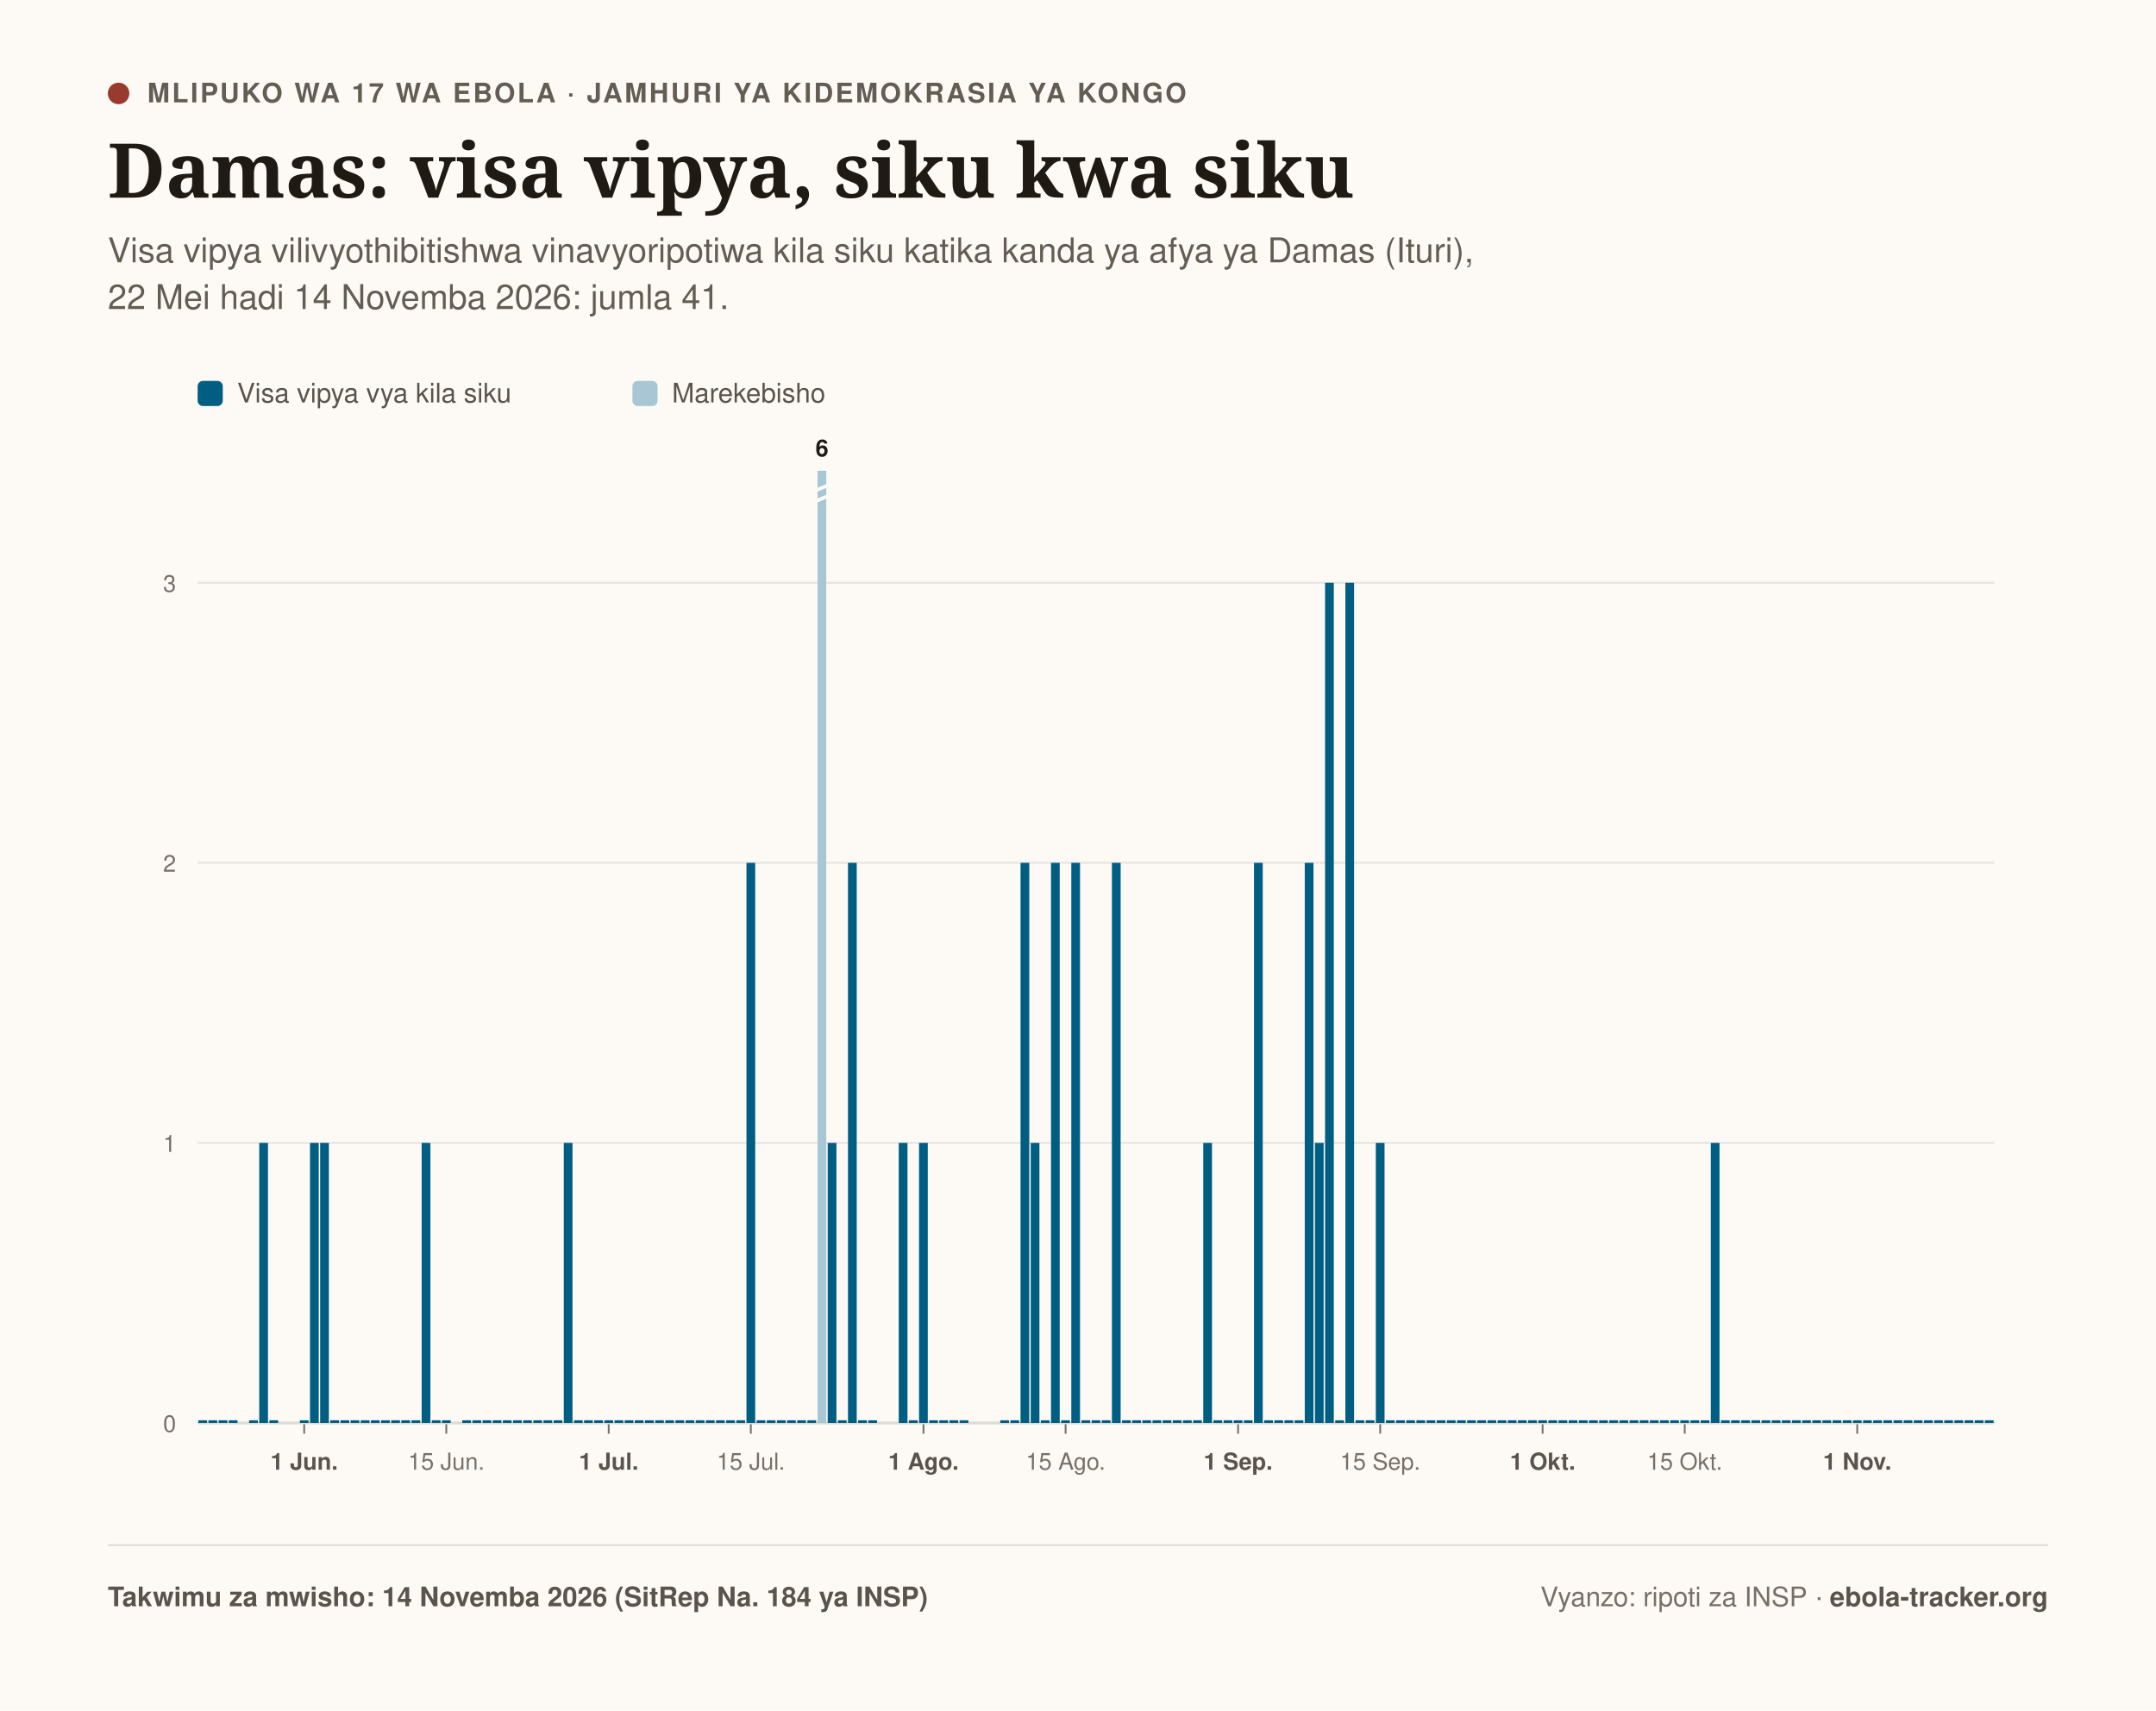
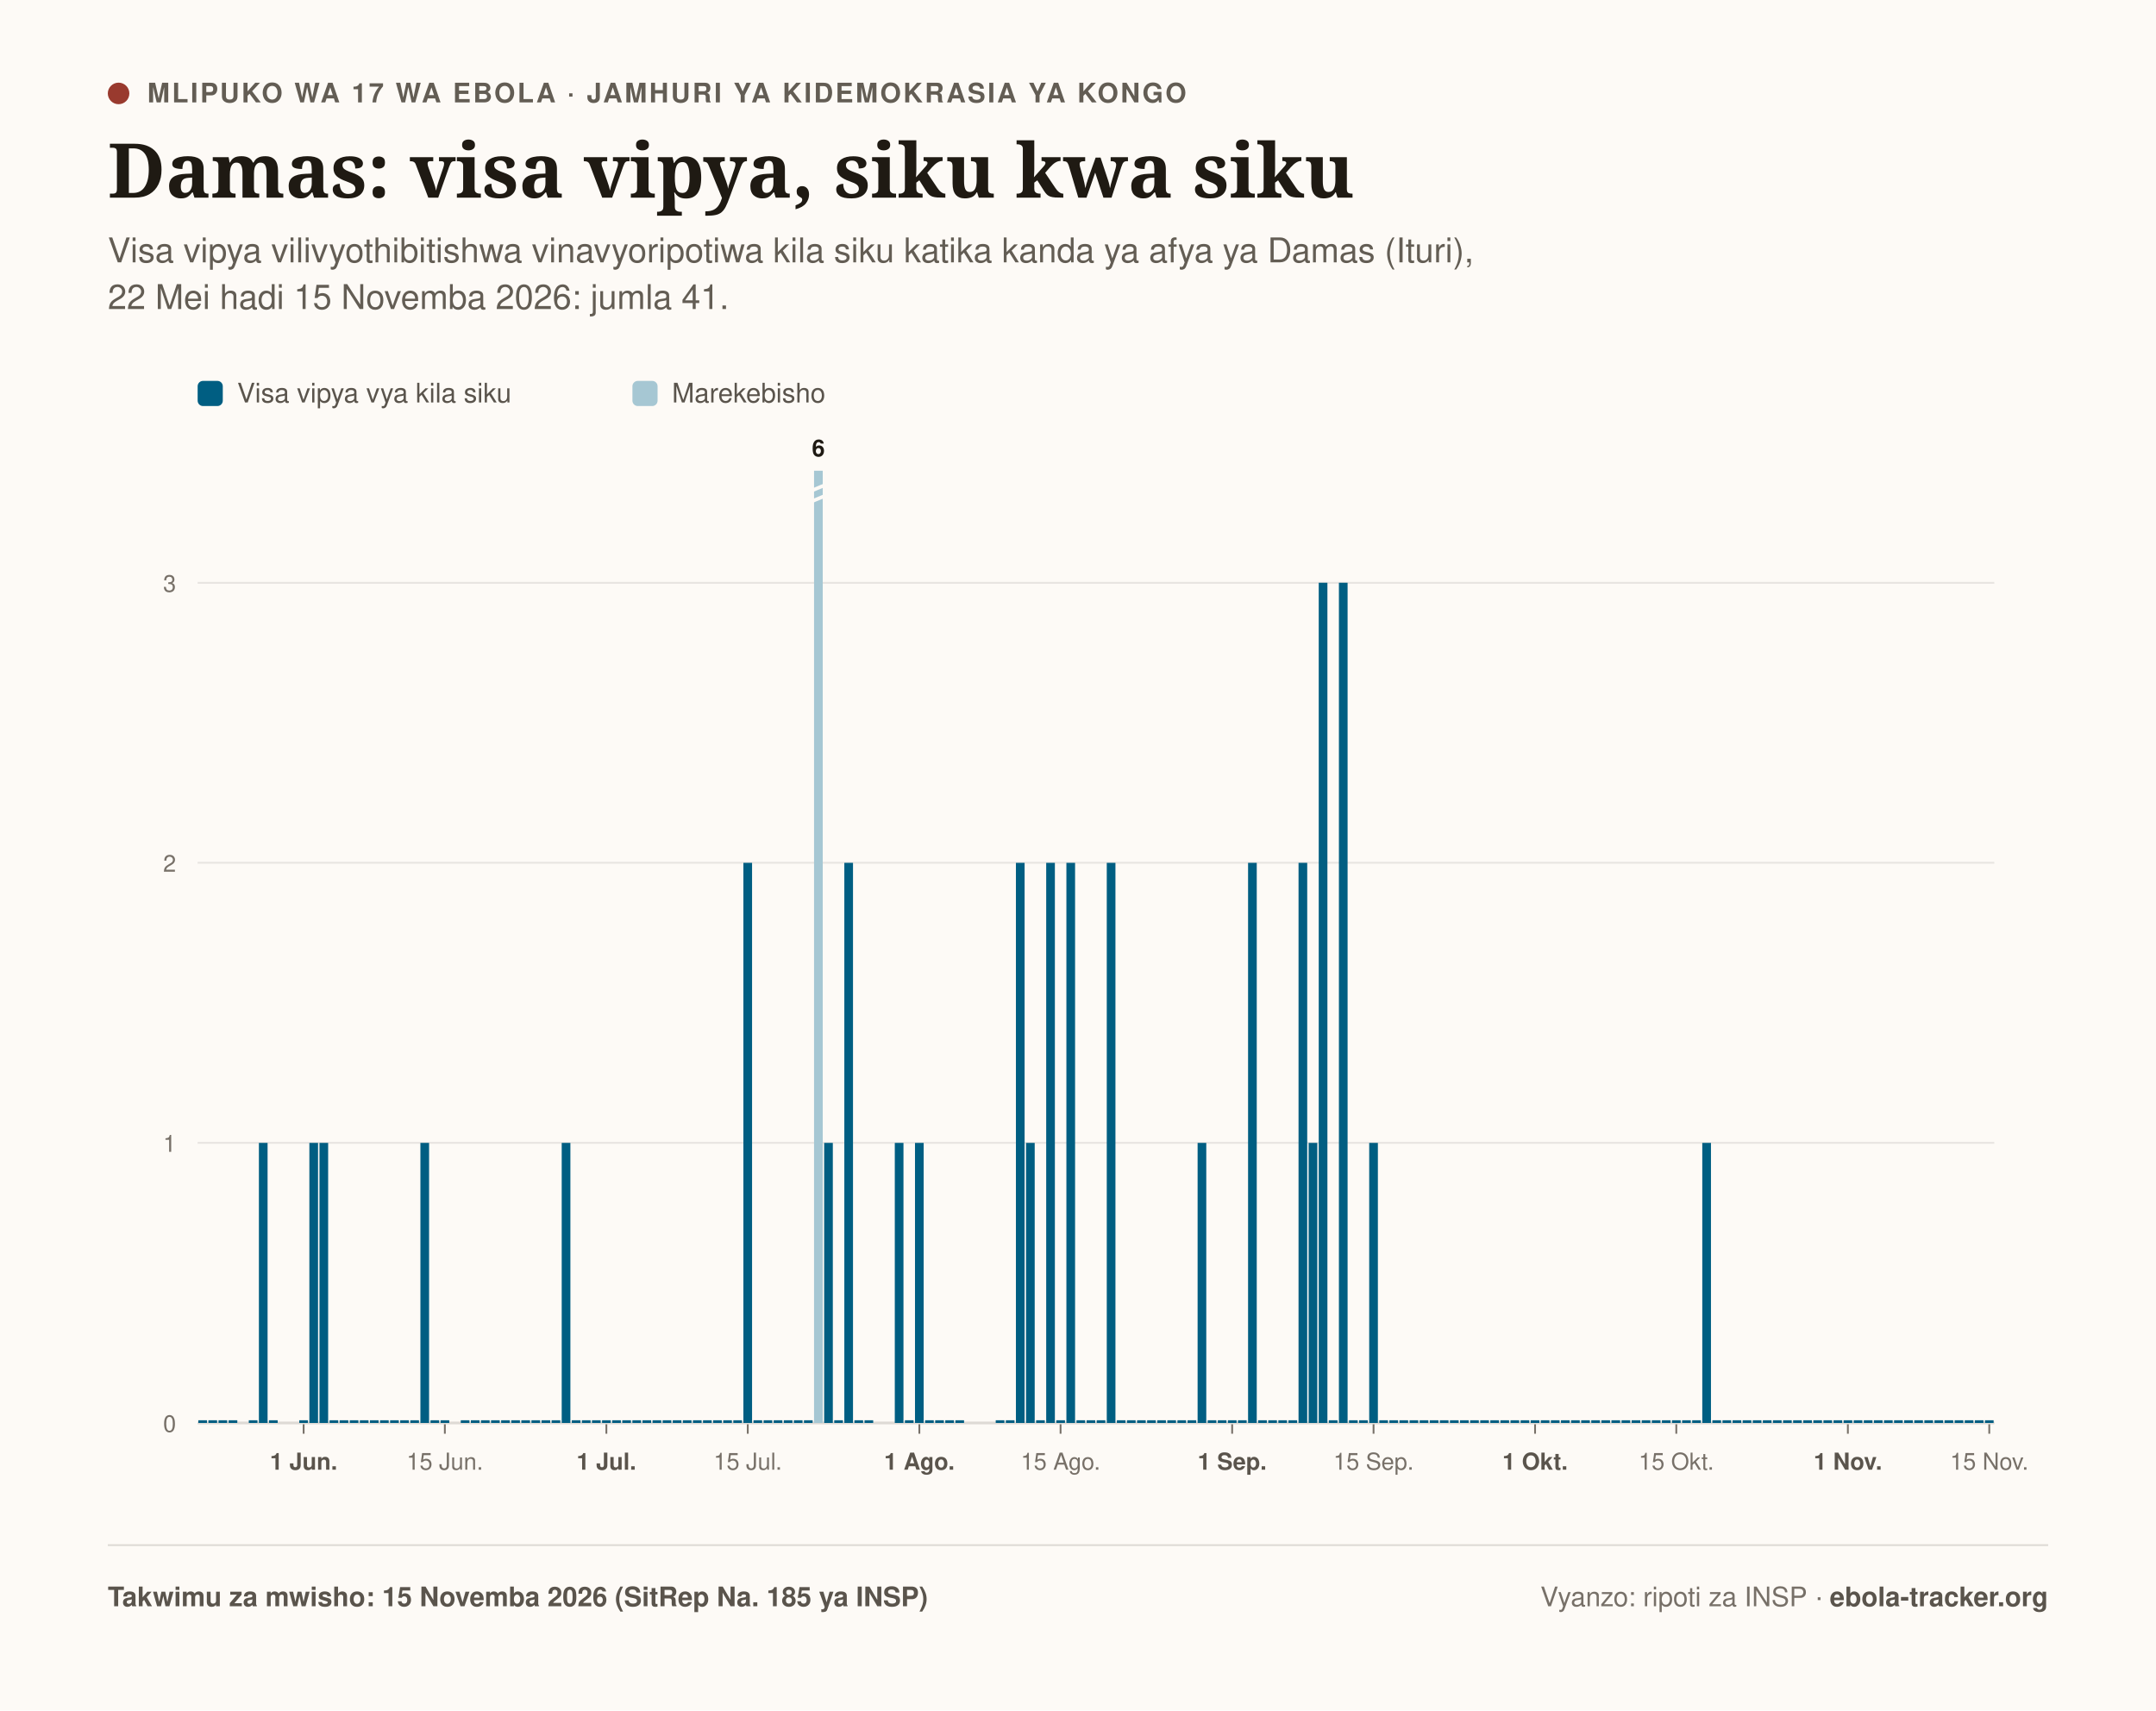
- <svg xmlns="http://www.w3.org/2000/svg" viewBox="0 0 1200 952" role="img" aria-label="Damas: visa vipya, siku kwa siku. Visa vipya vilivyothibitishwa vinavyoripotiwa kila siku katika kanda ya afya ya Damas (Ituri), 22 Mei hadi 14 Novemba 2026: jumla 41.">
+ <svg xmlns="http://www.w3.org/2000/svg" viewBox="0 0 1200 952" role="img" aria-label="Damas: visa vipya, siku kwa siku. Visa vipya vilivyothibitishwa vinavyoripotiwa kila siku katika kanda ya afya ya Damas (Ituri), 22 Mei hadi 15 Novemba 2026: jumla 41.">
  <rect width="1200" height="952" fill="#FDFAF6" />
  <circle cx="66" cy="52" r="6" fill="#993A2E" />
  <text x="82.0" y="57.0" font-family="'Public Sans',Helvetica,Arial,sans-serif" font-size="15" font-weight="700" fill="#635D54" text-anchor="start" letter-spacing=".08em">MLIPUKO WA 17 WA EBOLA · JAMHURI YA KIDEMOKRASIA YA KONGO</text>
  <text x="60.0" y="110.0" font-family="'Source Serif 4',Georgia,serif" font-size="42" font-weight="600" fill="#1F1A13" text-anchor="start">Damas: visa vipya, siku kwa siku</text>
  <text x="60.0" y="146.0" font-family="'Public Sans',Helvetica,Arial,sans-serif" font-size="19" font-weight="400" fill="#635D54" text-anchor="start">Visa vipya vilivyothibitishwa vinavyoripotiwa kila siku katika kanda ya afya ya Damas (Ituri),</text>
-   <text x="60.0" y="172.0" font-family="'Public Sans',Helvetica,Arial,sans-serif" font-size="19" font-weight="400" fill="#635D54" text-anchor="start">22 Mei hadi 14 Novemba 2026: jumla 41.</text>
+   <text x="60.0" y="172.0" font-family="'Public Sans',Helvetica,Arial,sans-serif" font-size="19" font-weight="400" fill="#635D54" text-anchor="start">22 Mei hadi 15 Novemba 2026: jumla 41.</text>
  <rect x="110" y="212" width="14" height="14" rx="3" fill="#005E82" />
  <text x="132.0" y="224.0" font-family="'Public Sans',Helvetica,Arial,sans-serif" font-size="15" font-weight="400" fill="#5A544C" text-anchor="start">Visa vipya vya kila siku</text>
  <rect x="352" y="212" width="14" height="14" rx="3" fill="#a6c7d3" />
  <text x="374.0" y="224.0" font-family="'Public Sans',Helvetica,Arial,sans-serif" font-size="15" font-weight="400" fill="#5A544C" text-anchor="start">Marekebisho</text>
  <line x1="110" x2="1110" y1="792.0" y2="792.0" stroke="#E7E4E0" />
  <text x="98.0" y="797.0" font-family="'Public Sans',Helvetica,Arial,sans-serif" font-size="13" font-weight="400" fill="#777068" text-anchor="end">0</text>
  <line x1="110" x2="1110" y1="636.1" y2="636.1" stroke="#E7E4E0" />
  <text x="98.0" y="641.1" font-family="'Public Sans',Helvetica,Arial,sans-serif" font-size="13" font-weight="400" fill="#777068" text-anchor="end">1</text>
  <line x1="110" x2="1110" y1="480.2" y2="480.2" stroke="#E7E4E0" />
  <text x="98.0" y="485.2" font-family="'Public Sans',Helvetica,Arial,sans-serif" font-size="13" font-weight="400" fill="#777068" text-anchor="end">2</text>
  <line x1="110" x2="1110" y1="324.4" y2="324.4" stroke="#E7E4E0" />
  <text x="98.0" y="329.4" font-family="'Public Sans',Helvetica,Arial,sans-serif" font-size="13" font-weight="400" fill="#777068" text-anchor="end">3</text>
-   <line x1="169.3" x2="169.3" y1="792" y2="798" stroke="#777068" />
-   <text x="169.3" y="818.0" font-family="'Public Sans',Helvetica,Arial,sans-serif" font-size="13" font-weight="600" fill="#5A544C" text-anchor="middle">1 Jun.</text>
-   <line x1="248.4" x2="248.4" y1="792" y2="798" stroke="#777068" />
-   <text x="248.4" y="818.0" font-family="'Public Sans',Helvetica,Arial,sans-serif" font-size="13" font-weight="400" fill="#777068" text-anchor="middle">15 Jun.</text>
-   <line x1="338.8" x2="338.8" y1="792" y2="798" stroke="#777068" />
-   <text x="338.8" y="818.0" font-family="'Public Sans',Helvetica,Arial,sans-serif" font-size="13" font-weight="600" fill="#5A544C" text-anchor="middle">1 Jul.</text>
-   <line x1="417.9" x2="417.9" y1="792" y2="798" stroke="#777068" />
-   <text x="417.9" y="818.0" font-family="'Public Sans',Helvetica,Arial,sans-serif" font-size="13" font-weight="400" fill="#777068" text-anchor="middle">15 Jul.</text>
-   <line x1="514.0" x2="514.0" y1="792" y2="798" stroke="#777068" />
-   <text x="514.0" y="818.0" font-family="'Public Sans',Helvetica,Arial,sans-serif" font-size="13" font-weight="600" fill="#5A544C" text-anchor="middle">1 Ago.</text>
-   <line x1="593.1" x2="593.1" y1="792" y2="798" stroke="#777068" />
-   <text x="593.1" y="818.0" font-family="'Public Sans',Helvetica,Arial,sans-serif" font-size="13" font-weight="400" fill="#777068" text-anchor="middle">15 Ago.</text>
-   <line x1="689.1" x2="689.1" y1="792" y2="798" stroke="#777068" />
-   <text x="689.1" y="818.0" font-family="'Public Sans',Helvetica,Arial,sans-serif" font-size="13" font-weight="600" fill="#5A544C" text-anchor="middle">1 Sep.</text>
-   <line x1="768.2" x2="768.2" y1="792" y2="798" stroke="#777068" />
-   <text x="768.2" y="818.0" font-family="'Public Sans',Helvetica,Arial,sans-serif" font-size="13" font-weight="400" fill="#777068" text-anchor="middle">15 Sep.</text>
-   <line x1="858.6" x2="858.6" y1="792" y2="798" stroke="#777068" />
-   <text x="858.6" y="818.0" font-family="'Public Sans',Helvetica,Arial,sans-serif" font-size="13" font-weight="600" fill="#5A544C" text-anchor="middle">1 Okt.</text>
-   <line x1="937.7" x2="937.7" y1="792" y2="798" stroke="#777068" />
-   <text x="937.7" y="818.0" font-family="'Public Sans',Helvetica,Arial,sans-serif" font-size="13" font-weight="400" fill="#777068" text-anchor="middle">15 Okt.</text>
-   <line x1="1033.7" x2="1033.7" y1="792" y2="798" stroke="#777068" />
-   <text x="1033.7" y="818.0" font-family="'Public Sans',Helvetica,Arial,sans-serif" font-size="13" font-weight="600" fill="#5A544C" text-anchor="middle">1 Nov.</text>
+   <line x1="169.0" x2="169.0" y1="792" y2="798" stroke="#777068" />
+   <text x="169.0" y="818.0" font-family="'Public Sans',Helvetica,Arial,sans-serif" font-size="13" font-weight="600" fill="#5A544C" text-anchor="middle">1 Jun.</text>
+   <line x1="247.6" x2="247.6" y1="792" y2="798" stroke="#777068" />
+   <text x="247.6" y="818.0" font-family="'Public Sans',Helvetica,Arial,sans-serif" font-size="13" font-weight="400" fill="#777068" text-anchor="middle">15 Jun.</text>
+   <line x1="337.5" x2="337.5" y1="792" y2="798" stroke="#777068" />
+   <text x="337.5" y="818.0" font-family="'Public Sans',Helvetica,Arial,sans-serif" font-size="13" font-weight="600" fill="#5A544C" text-anchor="middle">1 Jul.</text>
+   <line x1="416.2" x2="416.2" y1="792" y2="798" stroke="#777068" />
+   <text x="416.2" y="818.0" font-family="'Public Sans',Helvetica,Arial,sans-serif" font-size="13" font-weight="400" fill="#777068" text-anchor="middle">15 Jul.</text>
+   <line x1="511.7" x2="511.7" y1="792" y2="798" stroke="#777068" />
+   <text x="511.7" y="818.0" font-family="'Public Sans',Helvetica,Arial,sans-serif" font-size="13" font-weight="600" fill="#5A544C" text-anchor="middle">1 Ago.</text>
+   <line x1="590.3" x2="590.3" y1="792" y2="798" stroke="#777068" />
+   <text x="590.3" y="818.0" font-family="'Public Sans',Helvetica,Arial,sans-serif" font-size="13" font-weight="400" fill="#777068" text-anchor="middle">15 Ago.</text>
+   <line x1="685.8" x2="685.8" y1="792" y2="798" stroke="#777068" />
+   <text x="685.8" y="818.0" font-family="'Public Sans',Helvetica,Arial,sans-serif" font-size="13" font-weight="600" fill="#5A544C" text-anchor="middle">1 Sep.</text>
+   <line x1="764.5" x2="764.5" y1="792" y2="798" stroke="#777068" />
+   <text x="764.5" y="818.0" font-family="'Public Sans',Helvetica,Arial,sans-serif" font-size="13" font-weight="400" fill="#777068" text-anchor="middle">15 Sep.</text>
+   <line x1="854.4" x2="854.4" y1="792" y2="798" stroke="#777068" />
+   <text x="854.4" y="818.0" font-family="'Public Sans',Helvetica,Arial,sans-serif" font-size="13" font-weight="600" fill="#5A544C" text-anchor="middle">1 Okt.</text>
+   <line x1="933.0" x2="933.0" y1="792" y2="798" stroke="#777068" />
+   <text x="933.0" y="818.0" font-family="'Public Sans',Helvetica,Arial,sans-serif" font-size="13" font-weight="400" fill="#777068" text-anchor="middle">15 Okt.</text>
+   <line x1="1028.5" x2="1028.5" y1="792" y2="798" stroke="#777068" />
+   <text x="1028.5" y="818.0" font-family="'Public Sans',Helvetica,Arial,sans-serif" font-size="13" font-weight="600" fill="#5A544C" text-anchor="middle">1 Nov.</text>
+   <line x1="1107.2" x2="1107.2" y1="792" y2="798" stroke="#777068" />
+   <text x="1107.2" y="818.0" font-family="'Public Sans',Helvetica,Arial,sans-serif" font-size="13" font-weight="400" fill="#777068" text-anchor="middle">15 Nov.</text>
  <line x1="110" x2="1110" y1="792" y2="792" stroke="#DEDAD5" stroke-width="1.5" />
-   <rect x="110.40" y="790.50" width="4.86" height="1.50" fill="#005E82" />
-   <rect x="116.05" y="790.50" width="4.86" height="1.50" fill="#005E82" />
-   <rect x="121.69" y="790.50" width="4.86" height="1.50" fill="#005E82" />
-   <rect x="127.34" y="790.50" width="4.86" height="1.50" fill="#005E82" />
-   <rect x="138.64" y="790.50" width="4.86" height="1.50" fill="#005E82" />
-   <rect x="144.29" y="636.12" width="4.86" height="155.88" fill="#005E82" />
-   <rect x="149.94" y="790.50" width="4.86" height="1.50" fill="#005E82" />
-   <rect x="166.89" y="790.50" width="4.86" height="1.50" fill="#005E82" />
-   <rect x="172.54" y="636.12" width="4.86" height="155.88" fill="#005E82" />
-   <rect x="178.19" y="636.12" width="4.86" height="155.88" fill="#005E82" />
-   <rect x="183.84" y="790.50" width="4.86" height="1.50" fill="#005E82" />
-   <rect x="189.49" y="790.50" width="4.86" height="1.50" fill="#005E82" />
-   <rect x="195.14" y="790.50" width="4.86" height="1.50" fill="#005E82" />
-   <rect x="200.79" y="790.50" width="4.86" height="1.50" fill="#005E82" />
-   <rect x="206.44" y="790.50" width="4.86" height="1.50" fill="#005E82" />
-   <rect x="212.09" y="790.50" width="4.86" height="1.50" fill="#005E82" />
-   <rect x="217.74" y="790.50" width="4.86" height="1.50" fill="#005E82" />
-   <rect x="223.39" y="790.50" width="4.86" height="1.50" fill="#005E82" />
-   <rect x="229.04" y="790.50" width="4.86" height="1.50" fill="#005E82" />
-   <rect x="234.69" y="636.12" width="4.86" height="155.88" fill="#005E82" />
-   <rect x="240.34" y="790.50" width="4.86" height="1.50" fill="#005E82" />
-   <rect x="245.99" y="790.50" width="4.86" height="1.50" fill="#005E82" />
-   <rect x="257.29" y="790.50" width="4.86" height="1.50" fill="#005E82" />
-   <rect x="262.94" y="790.50" width="4.86" height="1.50" fill="#005E82" />
-   <rect x="268.59" y="790.50" width="4.86" height="1.50" fill="#005E82" />
-   <rect x="274.24" y="790.50" width="4.86" height="1.50" fill="#005E82" />
-   <rect x="279.89" y="790.50" width="4.86" height="1.50" fill="#005E82" />
-   <rect x="285.54" y="790.50" width="4.86" height="1.50" fill="#005E82" />
-   <rect x="291.19" y="790.50" width="4.86" height="1.50" fill="#005E82" />
-   <rect x="296.84" y="790.50" width="4.86" height="1.50" fill="#005E82" />
-   <rect x="302.49" y="790.50" width="4.86" height="1.50" fill="#005E82" />
-   <rect x="308.14" y="790.50" width="4.86" height="1.50" fill="#005E82" />
-   <rect x="313.79" y="636.12" width="4.86" height="155.88" fill="#005E82" />
-   <rect x="319.44" y="790.50" width="4.86" height="1.50" fill="#005E82" />
-   <rect x="325.08" y="790.50" width="4.86" height="1.50" fill="#005E82" />
-   <rect x="330.73" y="790.50" width="4.86" height="1.50" fill="#005E82" />
-   <rect x="336.38" y="790.50" width="4.86" height="1.50" fill="#005E82" />
-   <rect x="342.03" y="790.50" width="4.86" height="1.50" fill="#005E82" />
-   <rect x="347.68" y="790.50" width="4.86" height="1.50" fill="#005E82" />
-   <rect x="353.33" y="790.50" width="4.86" height="1.50" fill="#005E82" />
-   <rect x="358.98" y="790.50" width="4.86" height="1.50" fill="#005E82" />
-   <rect x="364.63" y="790.50" width="4.86" height="1.50" fill="#005E82" />
-   <rect x="370.28" y="790.50" width="4.86" height="1.50" fill="#005E82" />
-   <rect x="375.93" y="790.50" width="4.86" height="1.50" fill="#005E82" />
-   <rect x="381.58" y="790.50" width="4.86" height="1.50" fill="#005E82" />
-   <rect x="387.23" y="790.50" width="4.86" height="1.50" fill="#005E82" />
-   <rect x="392.88" y="790.50" width="4.86" height="1.50" fill="#005E82" />
-   <rect x="398.53" y="790.50" width="4.86" height="1.50" fill="#005E82" />
-   <rect x="404.18" y="790.50" width="4.86" height="1.50" fill="#005E82" />
-   <rect x="409.83" y="790.50" width="4.86" height="1.50" fill="#005E82" />
-   <rect x="415.48" y="480.24" width="4.86" height="311.76" fill="#005E82" />
-   <rect x="421.13" y="790.50" width="4.86" height="1.50" fill="#005E82" />
-   <rect x="426.78" y="790.50" width="4.86" height="1.50" fill="#005E82" />
-   <rect x="432.43" y="790.50" width="4.86" height="1.50" fill="#005E82" />
-   <rect x="438.08" y="790.50" width="4.86" height="1.50" fill="#005E82" />
-   <rect x="443.73" y="790.50" width="4.86" height="1.50" fill="#005E82" />
-   <rect x="449.38" y="790.50" width="4.86" height="1.50" fill="#005E82" />
-   <rect x="455.03" y="262.00" width="4.86" height="530.00" fill="#a6c7d3" />
-   <rect x="460.68" y="636.12" width="4.86" height="155.88" fill="#005E82" />
-   <rect x="466.33" y="790.50" width="4.86" height="1.50" fill="#005E82" />
-   <rect x="471.98" y="480.24" width="4.86" height="311.76" fill="#005E82" />
-   <rect x="477.63" y="790.50" width="4.86" height="1.50" fill="#005E82" />
-   <rect x="483.28" y="790.50" width="4.86" height="1.50" fill="#005E82" />
-   <rect x="500.23" y="636.12" width="4.86" height="155.88" fill="#005E82" />
-   <rect x="505.88" y="790.50" width="4.86" height="1.50" fill="#005E82" />
-   <rect x="511.53" y="636.12" width="4.86" height="155.88" fill="#005E82" />
-   <rect x="517.18" y="790.50" width="4.86" height="1.50" fill="#005E82" />
-   <rect x="522.82" y="790.50" width="4.86" height="1.50" fill="#005E82" />
-   <rect x="528.47" y="790.50" width="4.86" height="1.50" fill="#005E82" />
-   <rect x="534.12" y="790.50" width="4.86" height="1.50" fill="#005E82" />
-   <rect x="556.72" y="790.50" width="4.86" height="1.50" fill="#005E82" />
-   <rect x="562.37" y="790.50" width="4.86" height="1.50" fill="#005E82" />
-   <rect x="568.02" y="480.24" width="4.86" height="311.76" fill="#005E82" />
-   <rect x="573.67" y="636.12" width="4.86" height="155.88" fill="#005E82" />
-   <rect x="579.32" y="790.50" width="4.86" height="1.50" fill="#005E82" />
-   <rect x="584.97" y="480.24" width="4.86" height="311.76" fill="#005E82" />
-   <rect x="590.62" y="790.50" width="4.86" height="1.50" fill="#005E82" />
-   <rect x="596.27" y="480.24" width="4.86" height="311.76" fill="#005E82" />
-   <rect x="601.92" y="790.50" width="4.86" height="1.50" fill="#005E82" />
-   <rect x="607.57" y="790.50" width="4.86" height="1.50" fill="#005E82" />
-   <rect x="613.22" y="790.50" width="4.86" height="1.50" fill="#005E82" />
-   <rect x="618.87" y="480.24" width="4.86" height="311.76" fill="#005E82" />
-   <rect x="624.52" y="790.50" width="4.86" height="1.50" fill="#005E82" />
-   <rect x="630.17" y="790.50" width="4.86" height="1.50" fill="#005E82" />
-   <rect x="635.82" y="790.50" width="4.86" height="1.50" fill="#005E82" />
-   <rect x="641.47" y="790.50" width="4.86" height="1.50" fill="#005E82" />
-   <rect x="647.12" y="790.50" width="4.86" height="1.50" fill="#005E82" />
-   <rect x="652.77" y="790.50" width="4.86" height="1.50" fill="#005E82" />
-   <rect x="658.42" y="790.50" width="4.86" height="1.50" fill="#005E82" />
-   <rect x="664.07" y="790.50" width="4.86" height="1.50" fill="#005E82" />
-   <rect x="669.72" y="636.12" width="4.86" height="155.88" fill="#005E82" />
-   <rect x="675.37" y="790.50" width="4.86" height="1.50" fill="#005E82" />
-   <rect x="681.02" y="790.50" width="4.86" height="1.50" fill="#005E82" />
-   <rect x="686.67" y="790.50" width="4.86" height="1.50" fill="#005E82" />
-   <rect x="692.32" y="790.50" width="4.86" height="1.50" fill="#005E82" />
-   <rect x="697.97" y="480.24" width="4.86" height="311.76" fill="#005E82" />
-   <rect x="703.62" y="790.50" width="4.86" height="1.50" fill="#005E82" />
-   <rect x="709.27" y="790.50" width="4.86" height="1.50" fill="#005E82" />
-   <rect x="714.92" y="790.50" width="4.86" height="1.50" fill="#005E82" />
-   <rect x="720.56" y="790.50" width="4.86" height="1.50" fill="#005E82" />
-   <rect x="726.21" y="480.24" width="4.86" height="311.76" fill="#005E82" />
-   <rect x="731.86" y="636.12" width="4.86" height="155.88" fill="#005E82" />
-   <rect x="737.51" y="324.35" width="4.86" height="467.65" fill="#005E82" />
-   <rect x="743.16" y="790.50" width="4.86" height="1.50" fill="#005E82" />
-   <rect x="748.81" y="324.35" width="4.86" height="467.65" fill="#005E82" />
-   <rect x="754.46" y="790.50" width="4.86" height="1.50" fill="#005E82" />
-   <rect x="760.11" y="790.50" width="4.86" height="1.50" fill="#005E82" />
-   <rect x="765.76" y="636.12" width="4.86" height="155.88" fill="#005E82" />
-   <rect x="771.41" y="790.50" width="4.86" height="1.50" fill="#005E82" />
-   <rect x="777.06" y="790.50" width="4.86" height="1.50" fill="#005E82" />
-   <rect x="782.71" y="790.50" width="4.86" height="1.50" fill="#005E82" />
-   <rect x="788.36" y="790.50" width="4.86" height="1.50" fill="#005E82" />
-   <rect x="794.01" y="790.50" width="4.86" height="1.50" fill="#005E82" />
-   <rect x="799.66" y="790.50" width="4.86" height="1.50" fill="#005E82" />
-   <rect x="805.31" y="790.50" width="4.86" height="1.50" fill="#005E82" />
-   <rect x="810.96" y="790.50" width="4.86" height="1.50" fill="#005E82" />
-   <rect x="816.61" y="790.50" width="4.86" height="1.50" fill="#005E82" />
-   <rect x="822.26" y="790.50" width="4.86" height="1.50" fill="#005E82" />
-   <rect x="827.91" y="790.50" width="4.86" height="1.50" fill="#005E82" />
-   <rect x="833.56" y="790.50" width="4.86" height="1.50" fill="#005E82" />
-   <rect x="839.21" y="790.50" width="4.86" height="1.50" fill="#005E82" />
-   <rect x="844.86" y="790.50" width="4.86" height="1.50" fill="#005E82" />
-   <rect x="850.51" y="790.50" width="4.86" height="1.50" fill="#005E82" />
-   <rect x="856.16" y="790.50" width="4.86" height="1.50" fill="#005E82" />
-   <rect x="861.81" y="790.50" width="4.86" height="1.50" fill="#005E82" />
-   <rect x="867.46" y="790.50" width="4.86" height="1.50" fill="#005E82" />
-   <rect x="873.11" y="790.50" width="4.86" height="1.50" fill="#005E82" />
-   <rect x="878.76" y="790.50" width="4.86" height="1.50" fill="#005E82" />
-   <rect x="884.41" y="790.50" width="4.86" height="1.50" fill="#005E82" />
-   <rect x="890.06" y="790.50" width="4.86" height="1.50" fill="#005E82" />
-   <rect x="895.71" y="790.50" width="4.86" height="1.50" fill="#005E82" />
-   <rect x="901.36" y="790.50" width="4.86" height="1.50" fill="#005E82" />
-   <rect x="907.01" y="790.50" width="4.86" height="1.50" fill="#005E82" />
-   <rect x="912.66" y="790.50" width="4.86" height="1.50" fill="#005E82" />
-   <rect x="918.31" y="790.50" width="4.86" height="1.50" fill="#005E82" />
-   <rect x="923.95" y="790.50" width="4.86" height="1.50" fill="#005E82" />
-   <rect x="929.60" y="790.50" width="4.86" height="1.50" fill="#005E82" />
-   <rect x="935.25" y="790.50" width="4.86" height="1.50" fill="#005E82" />
-   <rect x="940.90" y="790.50" width="4.86" height="1.50" fill="#005E82" />
-   <rect x="946.55" y="790.50" width="4.86" height="1.50" fill="#005E82" />
-   <rect x="952.20" y="636.12" width="4.86" height="155.88" fill="#005E82" />
-   <rect x="957.85" y="790.50" width="4.86" height="1.50" fill="#005E82" />
-   <rect x="963.50" y="790.50" width="4.86" height="1.50" fill="#005E82" />
-   <rect x="969.15" y="790.50" width="4.86" height="1.50" fill="#005E82" />
-   <rect x="974.80" y="790.50" width="4.86" height="1.50" fill="#005E82" />
-   <rect x="980.45" y="790.50" width="4.86" height="1.50" fill="#005E82" />
-   <rect x="986.10" y="790.50" width="4.86" height="1.50" fill="#005E82" />
-   <rect x="991.75" y="790.50" width="4.86" height="1.50" fill="#005E82" />
-   <rect x="997.40" y="790.50" width="4.86" height="1.50" fill="#005E82" />
-   <rect x="1003.05" y="790.50" width="4.86" height="1.50" fill="#005E82" />
-   <rect x="1008.70" y="790.50" width="4.86" height="1.50" fill="#005E82" />
-   <rect x="1014.35" y="790.50" width="4.86" height="1.50" fill="#005E82" />
-   <rect x="1020.00" y="790.50" width="4.86" height="1.50" fill="#005E82" />
-   <rect x="1025.65" y="790.50" width="4.86" height="1.50" fill="#005E82" />
-   <rect x="1031.30" y="790.50" width="4.86" height="1.50" fill="#005E82" />
-   <rect x="1036.95" y="790.50" width="4.86" height="1.50" fill="#005E82" />
-   <rect x="1042.60" y="790.50" width="4.86" height="1.50" fill="#005E82" />
-   <rect x="1048.25" y="790.50" width="4.86" height="1.50" fill="#005E82" />
-   <rect x="1053.90" y="790.50" width="4.86" height="1.50" fill="#005E82" />
-   <rect x="1059.55" y="790.50" width="4.86" height="1.50" fill="#005E82" />
-   <rect x="1065.20" y="790.50" width="4.86" height="1.50" fill="#005E82" />
-   <rect x="1070.85" y="790.50" width="4.86" height="1.50" fill="#005E82" />
-   <rect x="1076.50" y="790.50" width="4.86" height="1.50" fill="#005E82" />
-   <rect x="1082.15" y="790.50" width="4.86" height="1.50" fill="#005E82" />
-   <rect x="1087.80" y="790.50" width="4.86" height="1.50" fill="#005E82" />
-   <rect x="1093.45" y="790.50" width="4.86" height="1.50" fill="#005E82" />
-   <rect x="1099.10" y="790.50" width="4.86" height="1.50" fill="#005E82" />
-   <rect x="1104.75" y="790.50" width="4.86" height="1.50" fill="#005E82" />
-   <path d="M451.5 274.0 l12.0 -5 M451.5 280.0 l12.0 -5" stroke="#FDFAF6" stroke-width="2" />
-   <text x="457.5" y="254.0" font-family="'Public Sans',Helvetica,Arial,sans-serif" font-size="13" font-weight="700" fill="#1F1A13" text-anchor="middle">6</text>
+   <rect x="110.39" y="790.50" width="4.83" height="1.50" fill="#005E82" />
+   <rect x="116.01" y="790.50" width="4.83" height="1.50" fill="#005E82" />
+   <rect x="121.63" y="790.50" width="4.83" height="1.50" fill="#005E82" />
+   <rect x="127.25" y="790.50" width="4.83" height="1.50" fill="#005E82" />
+   <rect x="138.48" y="790.50" width="4.83" height="1.50" fill="#005E82" />
+   <rect x="144.10" y="636.12" width="4.83" height="155.88" fill="#005E82" />
+   <rect x="149.72" y="790.50" width="4.83" height="1.50" fill="#005E82" />
+   <rect x="166.57" y="790.50" width="4.83" height="1.50" fill="#005E82" />
+   <rect x="172.19" y="636.12" width="4.83" height="155.88" fill="#005E82" />
+   <rect x="177.81" y="636.12" width="4.83" height="155.88" fill="#005E82" />
+   <rect x="183.43" y="790.50" width="4.83" height="1.50" fill="#005E82" />
+   <rect x="189.04" y="790.50" width="4.83" height="1.50" fill="#005E82" />
+   <rect x="194.66" y="790.50" width="4.83" height="1.50" fill="#005E82" />
+   <rect x="200.28" y="790.50" width="4.83" height="1.50" fill="#005E82" />
+   <rect x="205.90" y="790.50" width="4.83" height="1.50" fill="#005E82" />
+   <rect x="211.52" y="790.50" width="4.83" height="1.50" fill="#005E82" />
+   <rect x="217.13" y="790.50" width="4.83" height="1.50" fill="#005E82" />
+   <rect x="222.75" y="790.50" width="4.83" height="1.50" fill="#005E82" />
+   <rect x="228.37" y="790.50" width="4.83" height="1.50" fill="#005E82" />
+   <rect x="233.99" y="636.12" width="4.83" height="155.88" fill="#005E82" />
+   <rect x="239.61" y="790.50" width="4.83" height="1.50" fill="#005E82" />
+   <rect x="245.22" y="790.50" width="4.83" height="1.50" fill="#005E82" />
+   <rect x="256.46" y="790.50" width="4.83" height="1.50" fill="#005E82" />
+   <rect x="262.08" y="790.50" width="4.83" height="1.50" fill="#005E82" />
+   <rect x="267.70" y="790.50" width="4.83" height="1.50" fill="#005E82" />
+   <rect x="273.31" y="790.50" width="4.83" height="1.50" fill="#005E82" />
+   <rect x="278.93" y="790.50" width="4.83" height="1.50" fill="#005E82" />
+   <rect x="284.55" y="790.50" width="4.83" height="1.50" fill="#005E82" />
+   <rect x="290.17" y="790.50" width="4.83" height="1.50" fill="#005E82" />
+   <rect x="295.79" y="790.50" width="4.83" height="1.50" fill="#005E82" />
+   <rect x="301.40" y="790.50" width="4.83" height="1.50" fill="#005E82" />
+   <rect x="307.02" y="790.50" width="4.83" height="1.50" fill="#005E82" />
+   <rect x="312.64" y="636.12" width="4.83" height="155.88" fill="#005E82" />
+   <rect x="318.26" y="790.50" width="4.83" height="1.50" fill="#005E82" />
+   <rect x="323.88" y="790.50" width="4.83" height="1.50" fill="#005E82" />
+   <rect x="329.49" y="790.50" width="4.83" height="1.50" fill="#005E82" />
+   <rect x="335.11" y="790.50" width="4.83" height="1.50" fill="#005E82" />
+   <rect x="340.73" y="790.50" width="4.83" height="1.50" fill="#005E82" />
+   <rect x="346.35" y="790.50" width="4.83" height="1.50" fill="#005E82" />
+   <rect x="351.97" y="790.50" width="4.83" height="1.50" fill="#005E82" />
+   <rect x="357.58" y="790.50" width="4.83" height="1.50" fill="#005E82" />
+   <rect x="363.20" y="790.50" width="4.83" height="1.50" fill="#005E82" />
+   <rect x="368.82" y="790.50" width="4.83" height="1.50" fill="#005E82" />
+   <rect x="374.44" y="790.50" width="4.83" height="1.50" fill="#005E82" />
+   <rect x="380.06" y="790.50" width="4.83" height="1.50" fill="#005E82" />
+   <rect x="385.67" y="790.50" width="4.83" height="1.50" fill="#005E82" />
+   <rect x="391.29" y="790.50" width="4.83" height="1.50" fill="#005E82" />
+   <rect x="396.91" y="790.50" width="4.83" height="1.50" fill="#005E82" />
+   <rect x="402.53" y="790.50" width="4.83" height="1.50" fill="#005E82" />
+   <rect x="408.15" y="790.50" width="4.83" height="1.50" fill="#005E82" />
+   <rect x="413.76" y="480.24" width="4.83" height="311.76" fill="#005E82" />
+   <rect x="419.38" y="790.50" width="4.83" height="1.50" fill="#005E82" />
+   <rect x="425.00" y="790.50" width="4.83" height="1.50" fill="#005E82" />
+   <rect x="430.62" y="790.50" width="4.83" height="1.50" fill="#005E82" />
+   <rect x="436.24" y="790.50" width="4.83" height="1.50" fill="#005E82" />
+   <rect x="441.85" y="790.50" width="4.83" height="1.50" fill="#005E82" />
+   <rect x="447.47" y="790.50" width="4.83" height="1.50" fill="#005E82" />
+   <rect x="453.09" y="262.00" width="4.83" height="530.00" fill="#a6c7d3" />
+   <rect x="458.71" y="636.12" width="4.83" height="155.88" fill="#005E82" />
+   <rect x="464.33" y="790.50" width="4.83" height="1.50" fill="#005E82" />
+   <rect x="469.94" y="480.24" width="4.83" height="311.76" fill="#005E82" />
+   <rect x="475.56" y="790.50" width="4.83" height="1.50" fill="#005E82" />
+   <rect x="481.18" y="790.50" width="4.83" height="1.50" fill="#005E82" />
+   <rect x="498.03" y="636.12" width="4.83" height="155.88" fill="#005E82" />
+   <rect x="503.65" y="790.50" width="4.83" height="1.50" fill="#005E82" />
+   <rect x="509.27" y="636.12" width="4.83" height="155.88" fill="#005E82" />
+   <rect x="514.89" y="790.50" width="4.83" height="1.50" fill="#005E82" />
+   <rect x="520.51" y="790.50" width="4.83" height="1.50" fill="#005E82" />
+   <rect x="526.12" y="790.50" width="4.83" height="1.50" fill="#005E82" />
+   <rect x="531.74" y="790.50" width="4.83" height="1.50" fill="#005E82" />
+   <rect x="554.21" y="790.50" width="4.83" height="1.50" fill="#005E82" />
+   <rect x="559.83" y="790.50" width="4.83" height="1.50" fill="#005E82" />
+   <rect x="565.45" y="480.24" width="4.83" height="311.76" fill="#005E82" />
+   <rect x="571.07" y="636.12" width="4.83" height="155.88" fill="#005E82" />
+   <rect x="576.69" y="790.50" width="4.83" height="1.50" fill="#005E82" />
+   <rect x="582.30" y="480.24" width="4.83" height="311.76" fill="#005E82" />
+   <rect x="587.92" y="790.50" width="4.83" height="1.50" fill="#005E82" />
+   <rect x="593.54" y="480.24" width="4.83" height="311.76" fill="#005E82" />
+   <rect x="599.16" y="790.50" width="4.83" height="1.50" fill="#005E82" />
+   <rect x="604.78" y="790.50" width="4.83" height="1.50" fill="#005E82" />
+   <rect x="610.39" y="790.50" width="4.83" height="1.50" fill="#005E82" />
+   <rect x="616.01" y="480.24" width="4.83" height="311.76" fill="#005E82" />
+   <rect x="621.63" y="790.50" width="4.83" height="1.50" fill="#005E82" />
+   <rect x="627.25" y="790.50" width="4.83" height="1.50" fill="#005E82" />
+   <rect x="632.87" y="790.50" width="4.83" height="1.50" fill="#005E82" />
+   <rect x="638.48" y="790.50" width="4.83" height="1.50" fill="#005E82" />
+   <rect x="644.10" y="790.50" width="4.83" height="1.50" fill="#005E82" />
+   <rect x="649.72" y="790.50" width="4.83" height="1.50" fill="#005E82" />
+   <rect x="655.34" y="790.50" width="4.83" height="1.50" fill="#005E82" />
+   <rect x="660.96" y="790.50" width="4.83" height="1.50" fill="#005E82" />
+   <rect x="666.57" y="636.12" width="4.83" height="155.88" fill="#005E82" />
+   <rect x="672.19" y="790.50" width="4.83" height="1.50" fill="#005E82" />
+   <rect x="677.81" y="790.50" width="4.83" height="1.50" fill="#005E82" />
+   <rect x="683.43" y="790.50" width="4.83" height="1.50" fill="#005E82" />
+   <rect x="689.04" y="790.50" width="4.83" height="1.50" fill="#005E82" />
+   <rect x="694.66" y="480.24" width="4.83" height="311.76" fill="#005E82" />
+   <rect x="700.28" y="790.50" width="4.83" height="1.50" fill="#005E82" />
+   <rect x="705.90" y="790.50" width="4.83" height="1.50" fill="#005E82" />
+   <rect x="711.52" y="790.50" width="4.83" height="1.50" fill="#005E82" />
+   <rect x="717.13" y="790.50" width="4.83" height="1.50" fill="#005E82" />
+   <rect x="722.75" y="480.24" width="4.83" height="311.76" fill="#005E82" />
+   <rect x="728.37" y="636.12" width="4.83" height="155.88" fill="#005E82" />
+   <rect x="733.99" y="324.35" width="4.83" height="467.65" fill="#005E82" />
+   <rect x="739.61" y="790.50" width="4.83" height="1.50" fill="#005E82" />
+   <rect x="745.22" y="324.35" width="4.83" height="467.65" fill="#005E82" />
+   <rect x="750.84" y="790.50" width="4.83" height="1.50" fill="#005E82" />
+   <rect x="756.46" y="790.50" width="4.83" height="1.50" fill="#005E82" />
+   <rect x="762.08" y="636.12" width="4.83" height="155.88" fill="#005E82" />
+   <rect x="767.70" y="790.50" width="4.83" height="1.50" fill="#005E82" />
+   <rect x="773.31" y="790.50" width="4.83" height="1.50" fill="#005E82" />
+   <rect x="778.93" y="790.50" width="4.83" height="1.50" fill="#005E82" />
+   <rect x="784.55" y="790.50" width="4.83" height="1.50" fill="#005E82" />
+   <rect x="790.17" y="790.50" width="4.83" height="1.50" fill="#005E82" />
+   <rect x="795.79" y="790.50" width="4.83" height="1.50" fill="#005E82" />
+   <rect x="801.40" y="790.50" width="4.83" height="1.50" fill="#005E82" />
+   <rect x="807.02" y="790.50" width="4.83" height="1.50" fill="#005E82" />
+   <rect x="812.64" y="790.50" width="4.83" height="1.50" fill="#005E82" />
+   <rect x="818.26" y="790.50" width="4.83" height="1.50" fill="#005E82" />
+   <rect x="823.88" y="790.50" width="4.83" height="1.50" fill="#005E82" />
+   <rect x="829.49" y="790.50" width="4.83" height="1.50" fill="#005E82" />
+   <rect x="835.11" y="790.50" width="4.83" height="1.50" fill="#005E82" />
+   <rect x="840.73" y="790.50" width="4.83" height="1.50" fill="#005E82" />
+   <rect x="846.35" y="790.50" width="4.83" height="1.50" fill="#005E82" />
+   <rect x="851.97" y="790.50" width="4.83" height="1.50" fill="#005E82" />
+   <rect x="857.58" y="790.50" width="4.83" height="1.50" fill="#005E82" />
+   <rect x="863.20" y="790.50" width="4.83" height="1.50" fill="#005E82" />
+   <rect x="868.82" y="790.50" width="4.83" height="1.50" fill="#005E82" />
+   <rect x="874.44" y="790.50" width="4.83" height="1.50" fill="#005E82" />
+   <rect x="880.06" y="790.50" width="4.83" height="1.50" fill="#005E82" />
+   <rect x="885.67" y="790.50" width="4.83" height="1.50" fill="#005E82" />
+   <rect x="891.29" y="790.50" width="4.83" height="1.50" fill="#005E82" />
+   <rect x="896.91" y="790.50" width="4.83" height="1.50" fill="#005E82" />
+   <rect x="902.53" y="790.50" width="4.83" height="1.50" fill="#005E82" />
+   <rect x="908.15" y="790.50" width="4.83" height="1.50" fill="#005E82" />
+   <rect x="913.76" y="790.50" width="4.83" height="1.50" fill="#005E82" />
+   <rect x="919.38" y="790.50" width="4.83" height="1.50" fill="#005E82" />
+   <rect x="925.00" y="790.50" width="4.83" height="1.50" fill="#005E82" />
+   <rect x="930.62" y="790.50" width="4.83" height="1.50" fill="#005E82" />
+   <rect x="936.24" y="790.50" width="4.83" height="1.50" fill="#005E82" />
+   <rect x="941.85" y="790.50" width="4.83" height="1.50" fill="#005E82" />
+   <rect x="947.47" y="636.12" width="4.83" height="155.88" fill="#005E82" />
+   <rect x="953.09" y="790.50" width="4.83" height="1.50" fill="#005E82" />
+   <rect x="958.71" y="790.50" width="4.83" height="1.50" fill="#005E82" />
+   <rect x="964.33" y="790.50" width="4.83" height="1.50" fill="#005E82" />
+   <rect x="969.94" y="790.50" width="4.83" height="1.50" fill="#005E82" />
+   <rect x="975.56" y="790.50" width="4.83" height="1.50" fill="#005E82" />
+   <rect x="981.18" y="790.50" width="4.83" height="1.50" fill="#005E82" />
+   <rect x="986.80" y="790.50" width="4.83" height="1.50" fill="#005E82" />
+   <rect x="992.42" y="790.50" width="4.83" height="1.50" fill="#005E82" />
+   <rect x="998.03" y="790.50" width="4.83" height="1.50" fill="#005E82" />
+   <rect x="1003.65" y="790.50" width="4.83" height="1.50" fill="#005E82" />
+   <rect x="1009.27" y="790.50" width="4.83" height="1.50" fill="#005E82" />
+   <rect x="1014.89" y="790.50" width="4.83" height="1.50" fill="#005E82" />
+   <rect x="1020.51" y="790.50" width="4.83" height="1.50" fill="#005E82" />
+   <rect x="1026.12" y="790.50" width="4.83" height="1.50" fill="#005E82" />
+   <rect x="1031.74" y="790.50" width="4.83" height="1.50" fill="#005E82" />
+   <rect x="1037.36" y="790.50" width="4.83" height="1.50" fill="#005E82" />
+   <rect x="1042.98" y="790.50" width="4.83" height="1.50" fill="#005E82" />
+   <rect x="1048.60" y="790.50" width="4.83" height="1.50" fill="#005E82" />
+   <rect x="1054.21" y="790.50" width="4.83" height="1.50" fill="#005E82" />
+   <rect x="1059.83" y="790.50" width="4.83" height="1.50" fill="#005E82" />
+   <rect x="1065.45" y="790.50" width="4.83" height="1.50" fill="#005E82" />
+   <rect x="1071.07" y="790.50" width="4.83" height="1.50" fill="#005E82" />
+   <rect x="1076.69" y="790.50" width="4.83" height="1.50" fill="#005E82" />
+   <rect x="1082.30" y="790.50" width="4.83" height="1.50" fill="#005E82" />
+   <rect x="1087.92" y="790.50" width="4.83" height="1.50" fill="#005E82" />
+   <rect x="1093.54" y="790.50" width="4.83" height="1.50" fill="#005E82" />
+   <rect x="1099.16" y="790.50" width="4.83" height="1.50" fill="#005E82" />
+   <rect x="1104.78" y="790.50" width="4.83" height="1.50" fill="#005E82" />
+   <path d="M449.5 274.0 l12.0 -5 M449.5 280.0 l12.0 -5" stroke="#FDFAF6" stroke-width="2" />
+   <text x="455.5" y="254.0" font-family="'Public Sans',Helvetica,Arial,sans-serif" font-size="13" font-weight="700" fill="#1F1A13" text-anchor="middle">6</text>
  <line x1="60" x2="1140" y1="860" y2="860" stroke="#DEDAD5" />
-   <text x="60.0" y="894.0" font-family="'Public Sans',Helvetica,Arial,sans-serif" font-size="15" font-weight="600" fill="#5A544C" text-anchor="start">Takwimu za mwisho: 14 Novemba 2026 (SitRep Na. 184 ya INSP)</text>
+   <text x="60.0" y="894.0" font-family="'Public Sans',Helvetica,Arial,sans-serif" font-size="15" font-weight="600" fill="#5A544C" text-anchor="start">Takwimu za mwisho: 15 Novemba 2026 (SitRep Na. 185 ya INSP)</text>
  <text x="1140" y="894" text-anchor="end" font-family="'Public Sans',Helvetica,Arial,sans-serif" font-size="15" fill="#777068">Vyanzo: ripoti za INSP · <tspan font-weight="700" fill="#5A544C">ebola-tracker.org</tspan>
  </text>
</svg>
